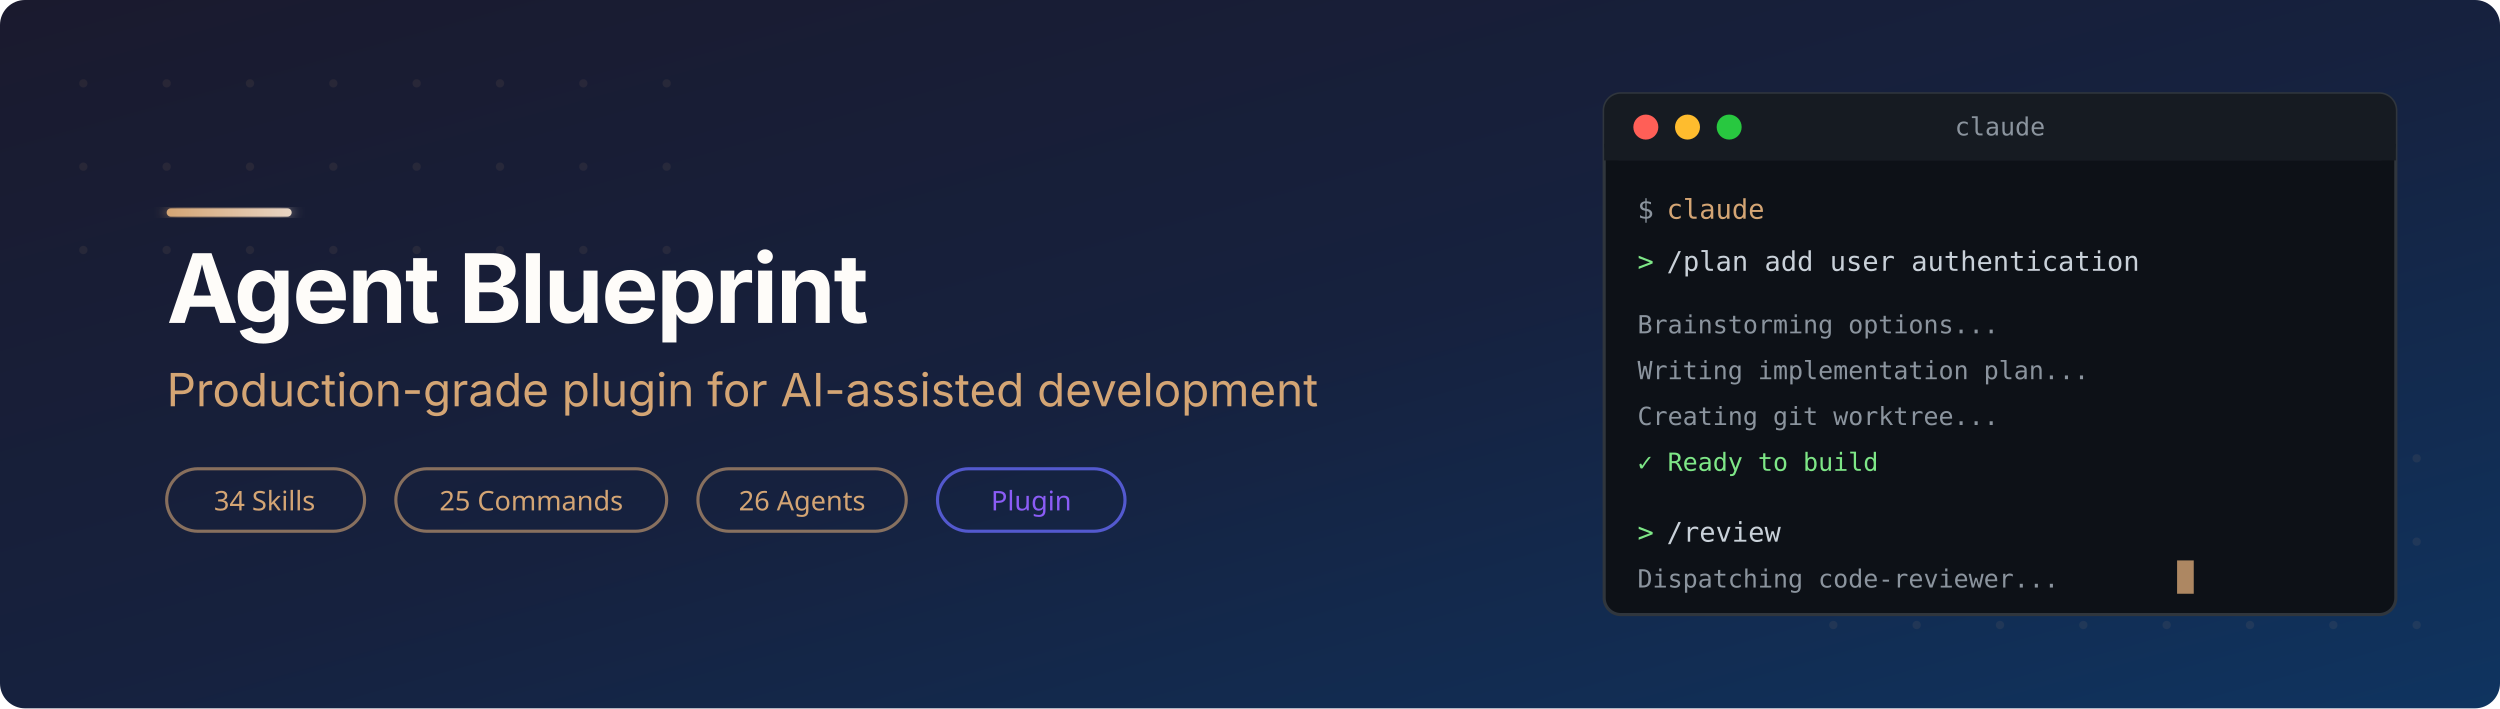
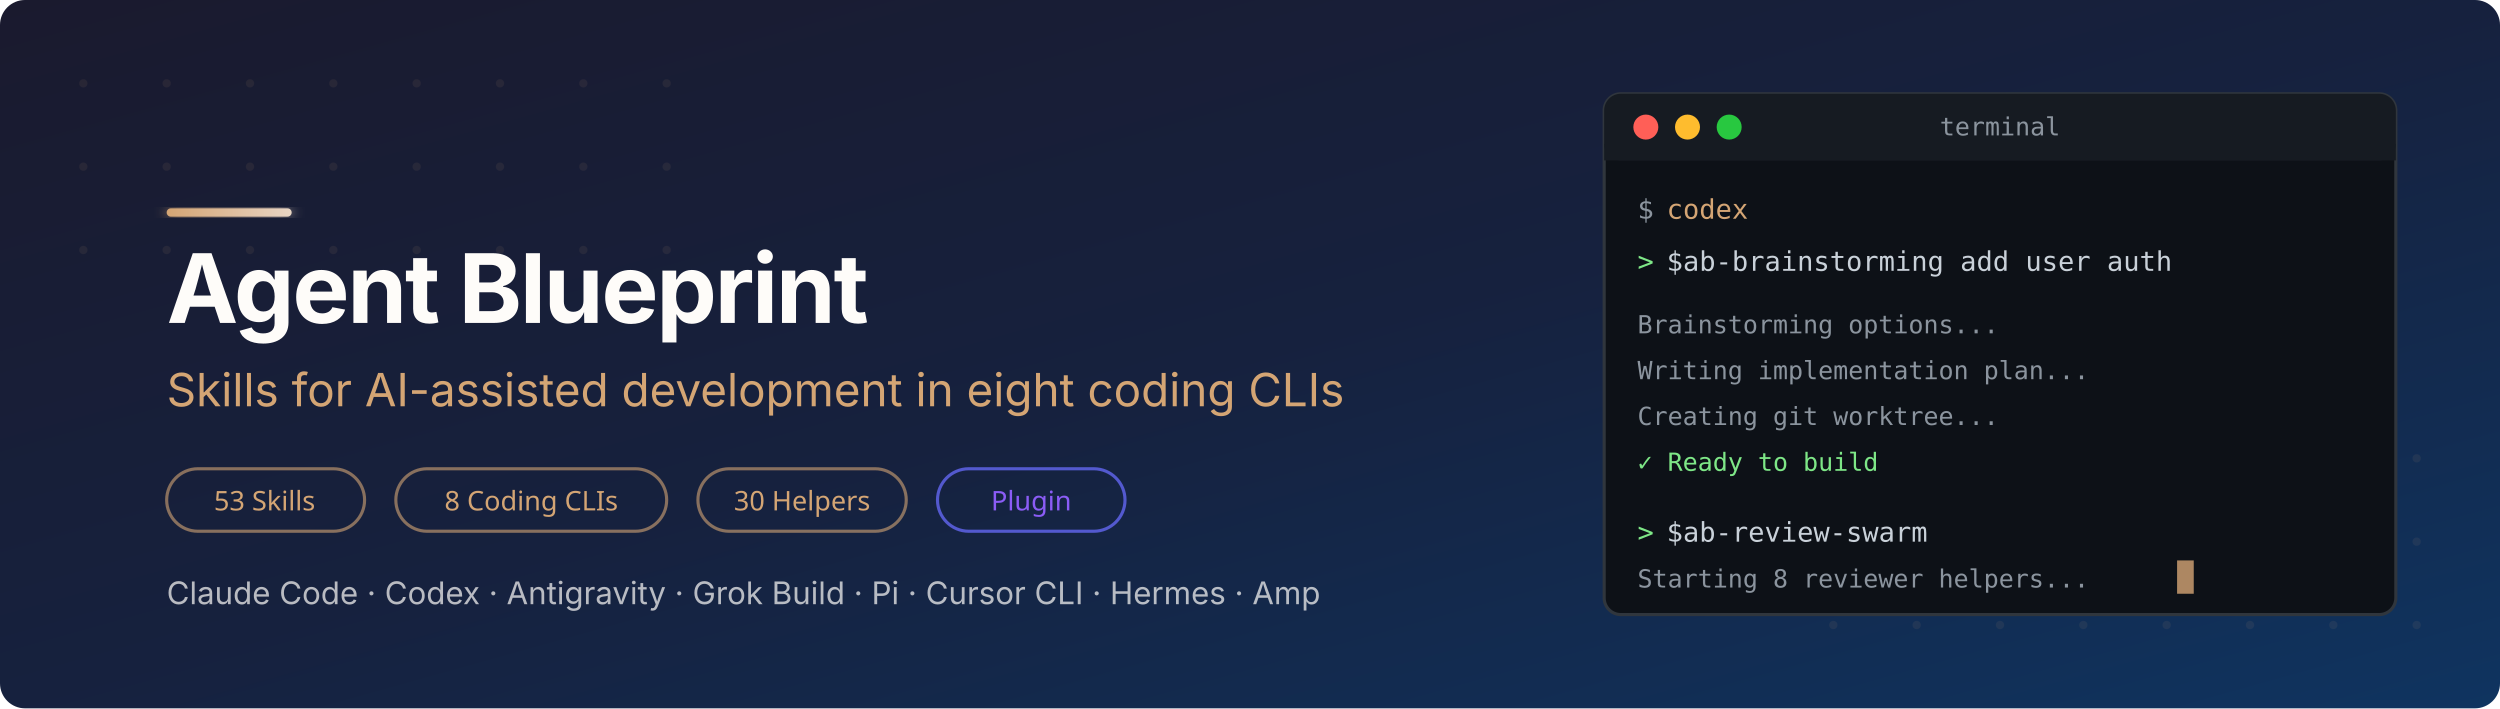
<svg xmlns="http://www.w3.org/2000/svg" viewBox="0 0 1200 340">
  <defs>
    <linearGradient id="bg" x1="0%" y1="0%" x2="100%" y2="100%">
      <stop offset="0%" style="stop-color:#1a1a2e" />
      <stop offset="50%" style="stop-color:#16213e" />
      <stop offset="100%" style="stop-color:#0f3460" />
    </linearGradient>
    <linearGradient id="accent" x1="0%" y1="0%" x2="100%" y2="0%">
      <stop offset="0%" style="stop-color:#D4A574" />
      <stop offset="100%" style="stop-color:#E8D5C4" />
    </linearGradient>
    <filter id="glow">
      <feGaussianBlur stdDeviation="3" result="blur" />
      <feMerge>
        <feMergeNode in="blur" />
        <feMergeNode in="SourceGraphic" />
      </feMerge>
    </filter>
  </defs>
  <rect width="1200" height="340" rx="12" fill="url(#bg)" />
  <g opacity="0.08" fill="#D4A574">
    <circle cx="40" cy="40" r="2" />
    <circle cx="80" cy="40" r="2" />
    <circle cx="120" cy="40" r="2" />
    <circle cx="160" cy="40" r="2" />
    <circle cx="200" cy="40" r="2" />
    <circle cx="240" cy="40" r="2" />
    <circle cx="280" cy="40" r="2" />
    <circle cx="320" cy="40" r="2" />
    <circle cx="40" cy="80" r="2" />
    <circle cx="80" cy="80" r="2" />
    <circle cx="120" cy="80" r="2" />
    <circle cx="160" cy="80" r="2" />
    <circle cx="200" cy="80" r="2" />
    <circle cx="240" cy="80" r="2" />
    <circle cx="280" cy="80" r="2" />
    <circle cx="320" cy="80" r="2" />
    <circle cx="40" cy="120" r="2" />
    <circle cx="80" cy="120" r="2" />
    <circle cx="120" cy="120" r="2" />
    <circle cx="160" cy="120" r="2" />
    <circle cx="200" cy="120" r="2" />
    <circle cx="240" cy="120" r="2" />
    <circle cx="280" cy="120" r="2" />
    <circle cx="320" cy="120" r="2" />
    <circle cx="880" cy="220" r="2" />
    <circle cx="920" cy="220" r="2" />
    <circle cx="960" cy="220" r="2" />
    <circle cx="1000" cy="220" r="2" />
    <circle cx="1040" cy="220" r="2" />
    <circle cx="1080" cy="220" r="2" />
    <circle cx="1120" cy="220" r="2" />
    <circle cx="1160" cy="220" r="2" />
    <circle cx="880" cy="260" r="2" />
    <circle cx="920" cy="260" r="2" />
    <circle cx="960" cy="260" r="2" />
    <circle cx="1000" cy="260" r="2" />
    <circle cx="1040" cy="260" r="2" />
    <circle cx="1080" cy="260" r="2" />
    <circle cx="1120" cy="260" r="2" />
    <circle cx="1160" cy="260" r="2" />
    <circle cx="880" cy="300" r="2" />
    <circle cx="920" cy="300" r="2" />
    <circle cx="960" cy="300" r="2" />
    <circle cx="1000" cy="300" r="2" />
    <circle cx="1040" cy="300" r="2" />
    <circle cx="1080" cy="300" r="2" />
    <circle cx="1120" cy="300" r="2" />
    <circle cx="1160" cy="300" r="2" />
  </g>
  <rect x="80" y="100" width="60" height="4" rx="2" fill="url(#accent)" filter="url(#glow)" />
  <text x="80" y="155" font-family="system-ui, -apple-system, 'Segoe UI', sans-serif" font-size="46" font-weight="700" fill="#FEFCF9" letter-spacing="-1">
    Agent Blueprint
  </text>
  <text x="80" y="195" font-family="system-ui, -apple-system, 'Segoe UI', sans-serif" font-size="22" fill="#D4A574" font-weight="400">
-     Production-grade plugin for AI-assisted development
+     Skills for AI-assisted development in eight coding CLIs
  </text>
  <g transform="translate(80, 225)">
    <rect width="95" height="30" rx="15" fill="none" stroke="#D4A574" stroke-width="1.5" opacity="0.6" />
-     <text x="47" y="20" font-family="system-ui, sans-serif" font-size="13" fill="#D4A574" text-anchor="middle">34 Skills</text>
+     <text x="47" y="20" font-family="system-ui, sans-serif" font-size="13" fill="#D4A574" text-anchor="middle">53 Skills</text>
    <rect x="110" width="130" height="30" rx="15" fill="none" stroke="#D4A574" stroke-width="1.5" opacity="0.6" />
-     <text x="175" y="20" font-family="system-ui, sans-serif" font-size="13" fill="#D4A574" text-anchor="middle">25 Commands</text>
+     <text x="175" y="20" font-family="system-ui, sans-serif" font-size="13" fill="#D4A574" text-anchor="middle">8 Coding CLIs</text>
    <rect x="255" width="100" height="30" rx="15" fill="none" stroke="#D4A574" stroke-width="1.5" opacity="0.6" />
-     <text x="305" y="20" font-family="system-ui, sans-serif" font-size="13" fill="#D4A574" text-anchor="middle">26 Agents</text>
+     <text x="305" y="20" font-family="system-ui, sans-serif" font-size="13" fill="#D4A574" text-anchor="middle">30 Helpers</text>
    <rect x="370" width="90" height="30" rx="15" fill="none" stroke="#6366f1" stroke-width="1.5" opacity="0.8" />
    <text x="415" y="20" font-family="system-ui, sans-serif" font-size="13" fill="#8b5cf6" text-anchor="middle">Plugin</text>
  </g>
+   <text x="80" y="290" font-family="system-ui, -apple-system, 'Segoe UI', sans-serif" font-size="15" fill="#FEFCF9" opacity="0.7">
+     Claude Code · Codex · Antigravity · Grok Build · Pi · Cursor CLI · Hermes · Amp
+   </text>
  <g transform="translate(770, 45)">
    <rect width="380" height="250" rx="8" fill="#0d1117" stroke="#30363d" stroke-width="1.5" />
    <rect width="380" height="32" rx="8" fill="#161b22" />
    <rect y="24" width="380" height="8" fill="#161b22" />
    <circle cx="20" cy="16" r="6" fill="#ff5f57" />
    <circle cx="40" cy="16" r="6" fill="#febc2e" />
    <circle cx="60" cy="16" r="6" fill="#28c840" />
-     <text x="190" y="20" font-family="monospace" font-size="12" fill="#8b949e" text-anchor="middle">claude</text>
+     <text x="190" y="20" font-family="monospace" font-size="12" fill="#8b949e" text-anchor="middle">terminal</text>
    <text x="16" y="60" font-family="'SF Mono', 'Fira Code', monospace" font-size="13" fill="#8b949e">$</text>
-     <text x="30" y="60" font-family="'SF Mono', 'Fira Code', monospace" font-size="13" fill="#D4A574"> claude</text>
+     <text x="30" y="60" font-family="'SF Mono', 'Fira Code', monospace" font-size="13" fill="#D4A574"> codex</text>
    <text x="16" y="85" font-family="'SF Mono', 'Fira Code', monospace" font-size="13" fill="#7ee787">&gt;</text>
-     <text x="30" y="85" font-family="'SF Mono', 'Fira Code', monospace" font-size="13" fill="#c9d1d9"> /plan add user authentication</text>
+     <text x="30" y="85" font-family="'SF Mono', 'Fira Code', monospace" font-size="13" fill="#c9d1d9"> $ab-brainstorming add user auth</text>
    <text x="16" y="115" font-family="'SF Mono', 'Fira Code', monospace" font-size="12" fill="#8b949e">  Brainstorming options...</text>
    <text x="16" y="137" font-family="'SF Mono', 'Fira Code', monospace" font-size="12" fill="#8b949e">  Writing implementation plan...</text>
    <text x="16" y="159" font-family="'SF Mono', 'Fira Code', monospace" font-size="12" fill="#8b949e">  Creating git worktree...</text>
    <text x="16" y="181" font-family="'SF Mono', 'Fira Code', monospace" font-size="12" fill="#7ee787">  ✓ Ready to build</text>
    <text x="16" y="215" font-family="'SF Mono', 'Fira Code', monospace" font-size="13" fill="#7ee787">&gt;</text>
-     <text x="30" y="215" font-family="'SF Mono', 'Fira Code', monospace" font-size="13" fill="#c9d1d9"> /review</text>
-     <text x="16" y="237" font-family="'SF Mono', 'Fira Code', monospace" font-size="12" fill="#8b949e">  Dispatching code-reviewer...</text>
+     <text x="30" y="215" font-family="'SF Mono', 'Fira Code', monospace" font-size="13" fill="#c9d1d9"> $ab-review-swarm</text>
+     <text x="16" y="237" font-family="'SF Mono', 'Fira Code', monospace" font-size="12" fill="#8b949e">  Starting 8 reviewer helpers...</text>
    <rect x="275" y="224" width="8" height="16" fill="#D4A574" opacity="0.8">
      <animate attributeName="opacity" values="0.8;0;0.8" dur="1.2s" repeatCount="indefinite" />
    </rect>
  </g>
</svg>
